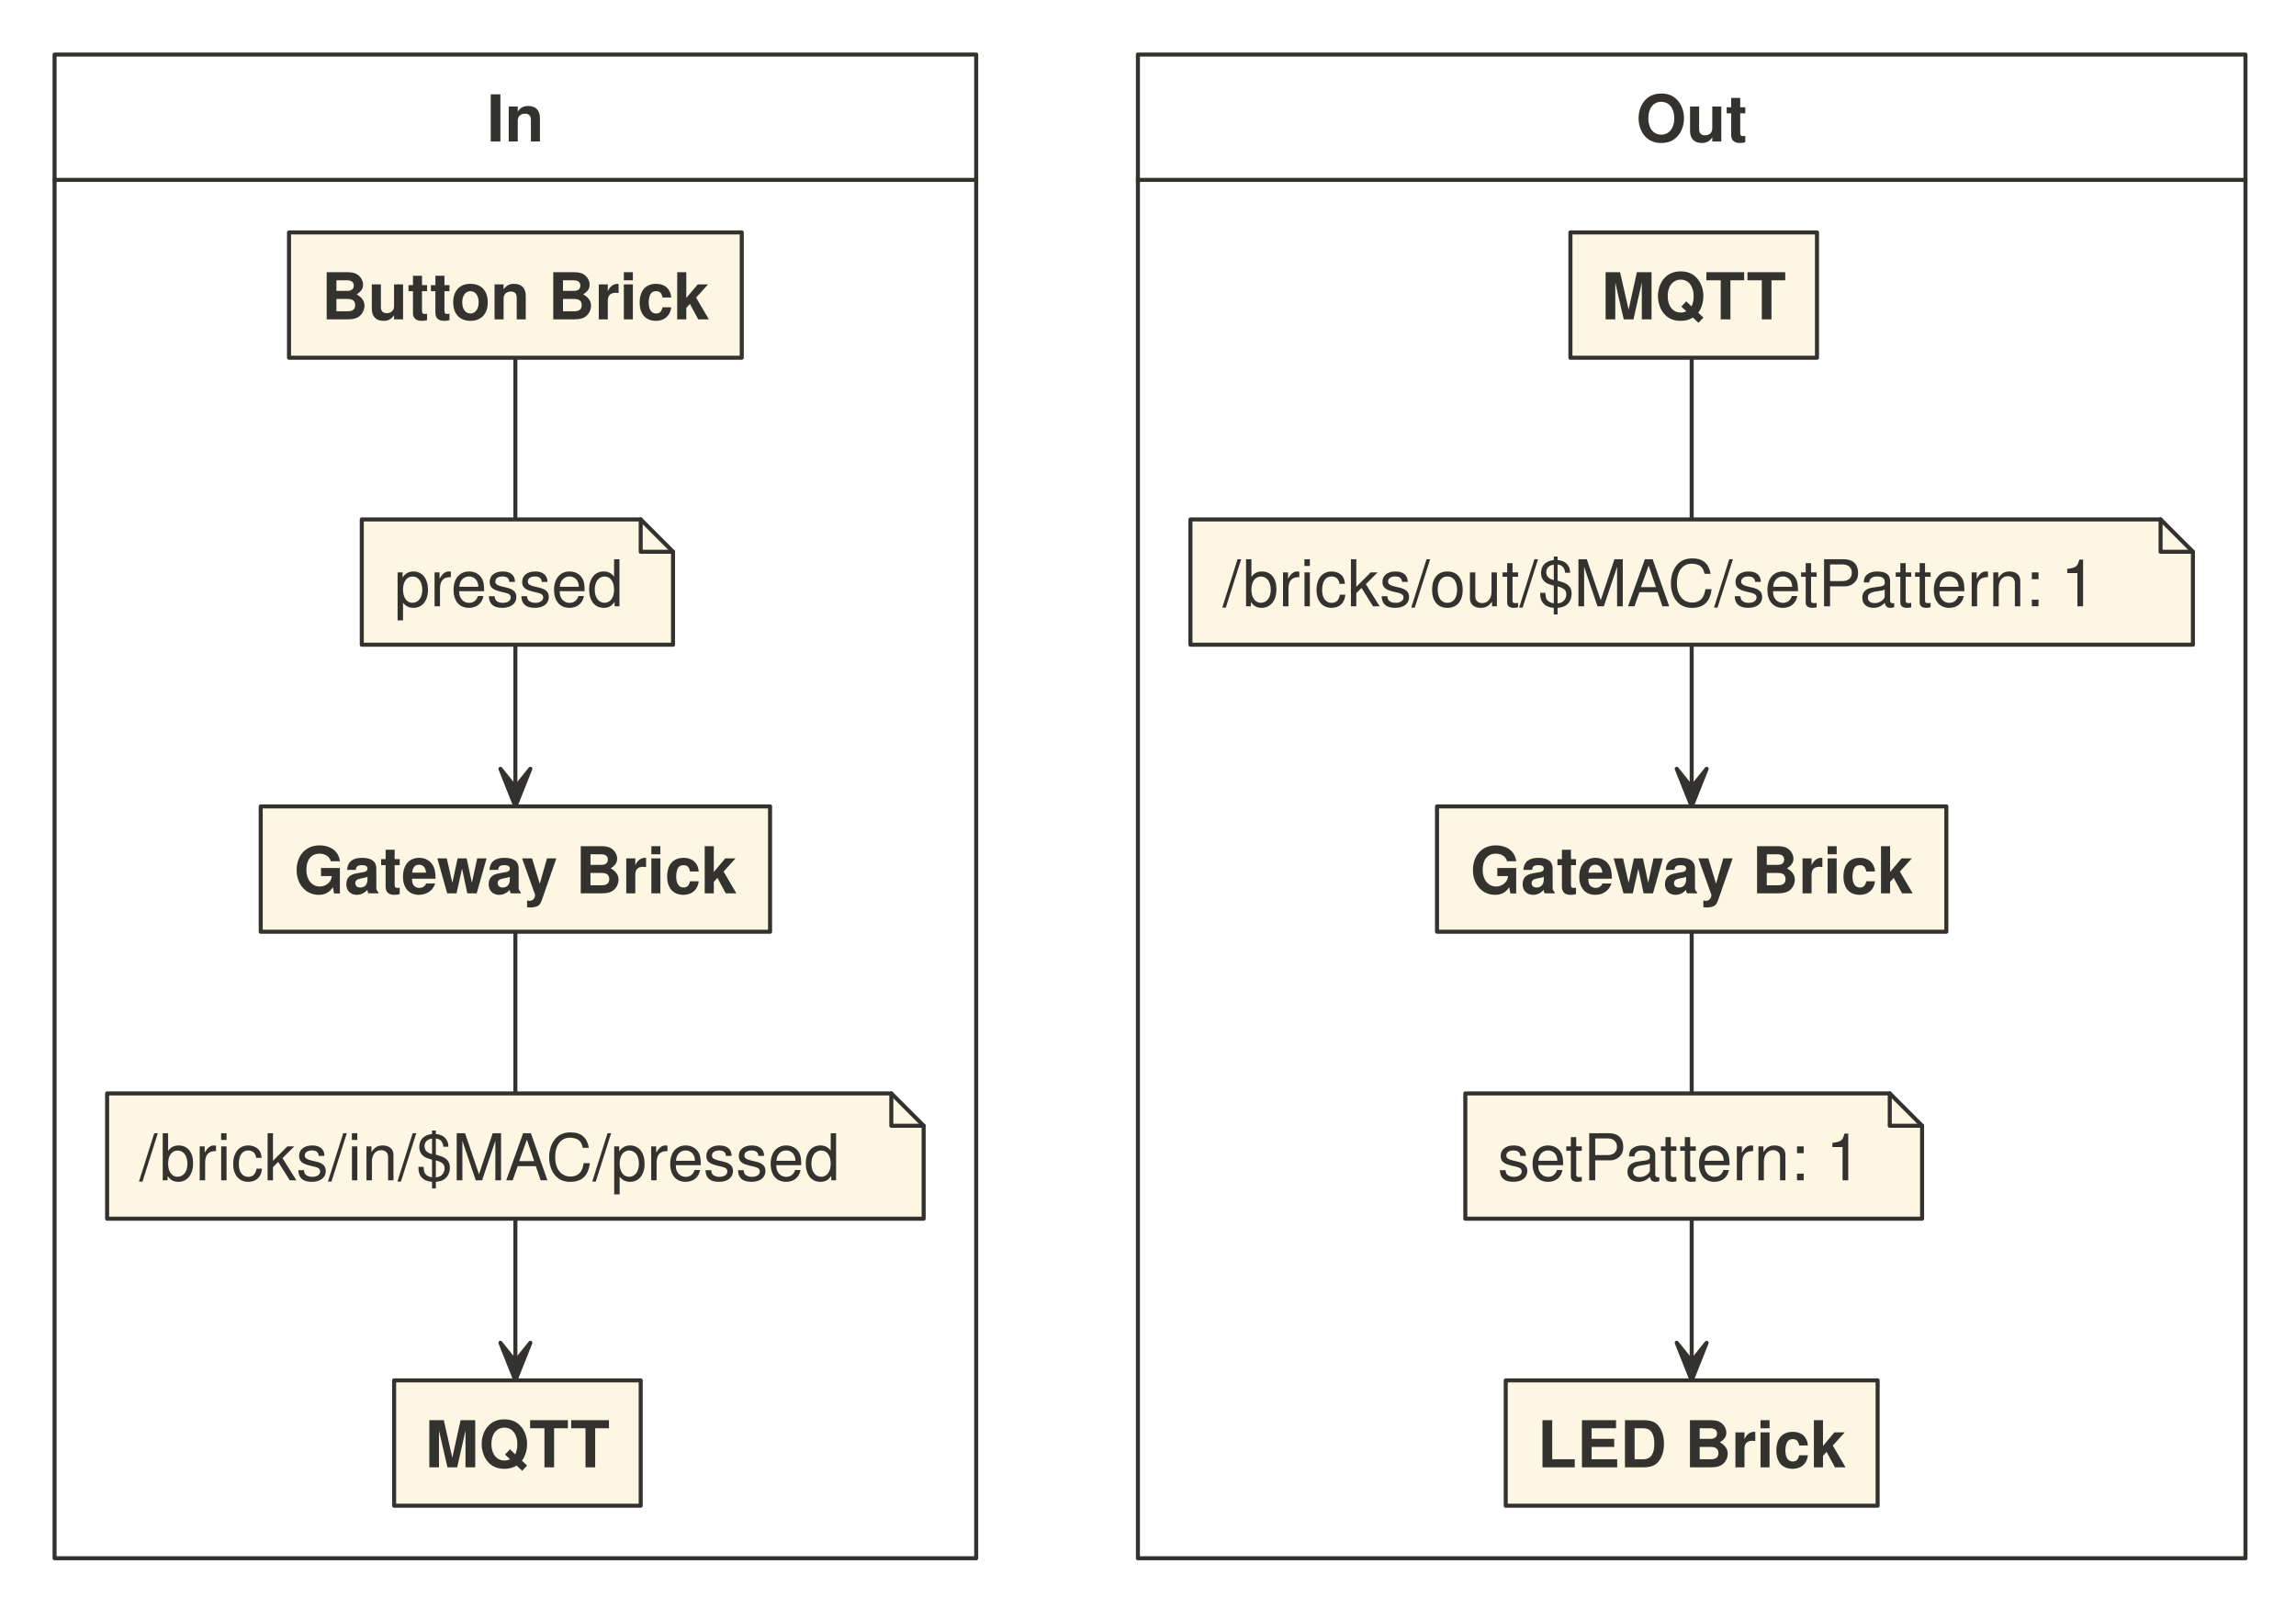
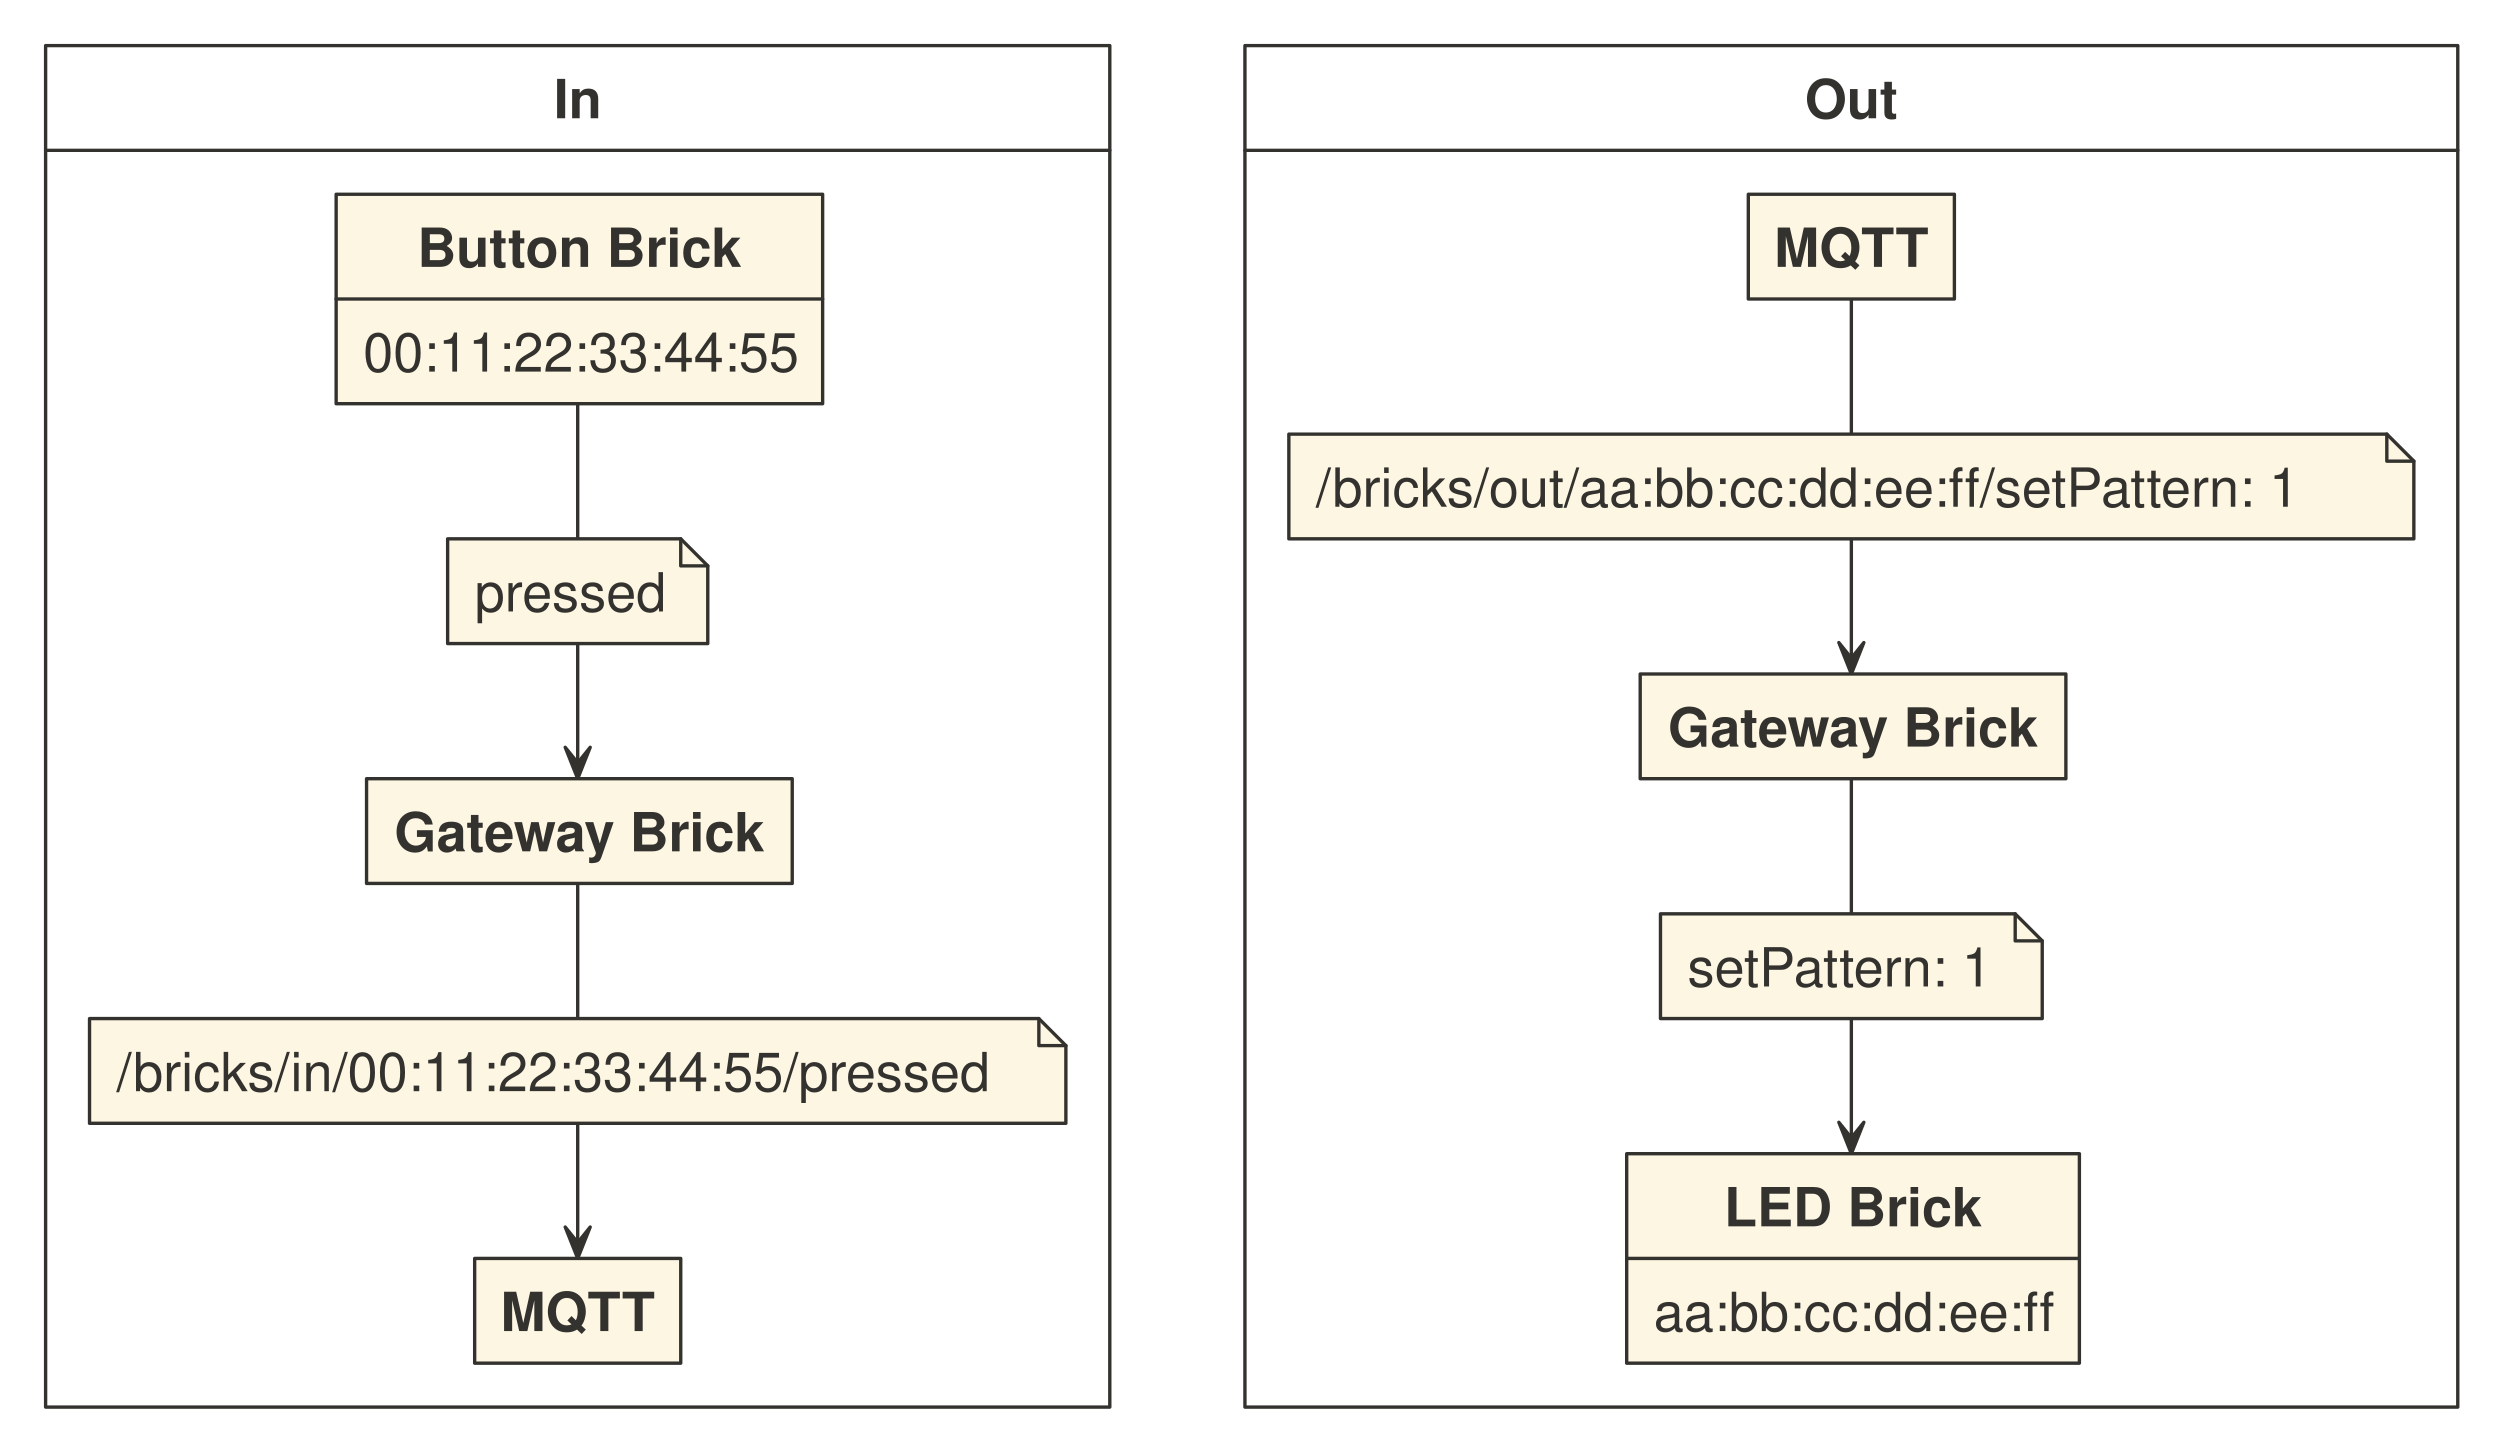
- <svg xmlns="http://www.w3.org/2000/svg" version="1.1" baseProfile="full" width="568" height="398" viewbox="0 0 568 398" style="font:bold normal 12pt Helvetica, Helvetica, sans-serif;;stroke-linejoin:round;stroke-linecap:round">
-   <rect x="0" y="0" height="398" width="568" style="stroke:none; fill:transparent;" />
-   <rect x="13.5" y="13.5" height="372" width="228" data-name="In" style="stroke:#33322E;fill:transparent;stroke-dasharray:none;stroke-width:1;" />
-   <text x="127.5" y="35" style="fill: #33322E;font:bold  12pt Helvetica, Helvetica, sans-serif;text-anchor: middle;" data-name="In">In</text>
-   <path d="M127.5 88.5 L127.5 108.5 L127.5 128.5 L127.5 128.5 " data-name="In" style="stroke:#33322E;fill:none;stroke-dasharray:none;stroke-width:1;" />
-   <path d="M127.5 159.5 L127.5 179.5 L127.5 199.5 L127.5 199.5 " data-name="In" style="stroke:#33322E;fill:none;stroke-dasharray:none;stroke-width:1;" />
-   <path d="M123.8 190.2 L127.5 194.8 L131.2 190.2 L127.5 199.5 Z" data-name="In" style="stroke:#33322E;fill:#33322E;stroke-dasharray:none;stroke-width:1;" />
-   <path d="M127.5 230.5 L127.5 250.5 L127.5 270.5 L127.5 270.5 " data-name="In" style="stroke:#33322E;fill:none;stroke-dasharray:none;stroke-width:1;" />
-   <path d="M127.5 301.5 L127.5 321.5 L127.5 341.5 L127.5 341.5 " data-name="In" style="stroke:#33322E;fill:none;stroke-dasharray:none;stroke-width:1;" />
-   <path d="M123.8 332.2 L127.5 336.8 L131.2 332.2 L127.5 341.5 Z" data-name="In" style="stroke:#33322E;fill:#33322E;stroke-dasharray:none;stroke-width:1;" />
-   <rect x="71.5" y="57.5" height="31" width="112" data-name="Button Brick" style="stroke:#33322E;fill: #fdf6e3;stroke-dasharray:none;stroke-width:1;" />
-   <text x="127.5" y="79" style="fill: #33322E;font:bold  12pt Helvetica, Helvetica, sans-serif;text-anchor: middle;" data-name="Button Brick">Button Brick</text>
-   <path d="M89.5 128.5 L158.5 128.5 L166.5 136.5 L166.5 159.5 L89.5 159.5 L89.5 128.5 Z" data-name="pressed" style="stroke:#33322E;fill: #fdf6e3;stroke-dasharray:none;stroke-width:1;" />
-   <path d="M158.5 128.5 L158.5 136.5 L166.5 136.5" data-name="pressed" style="stroke:#33322E;fill:none;stroke-dasharray:none;stroke-width:1;" />
-   <text x="97.5" y="150" style="fill: #33322E;font:normal  12pt Helvetica, Helvetica, sans-serif;" data-name="pressed">pressed</text>
-   <rect x="64.5" y="199.5" height="31" width="126" data-name="Gateway Brick" style="stroke:#33322E;fill: #fdf6e3;stroke-dasharray:none;stroke-width:1;" />
-   <text x="127.5" y="221" style="fill: #33322E;font:bold  12pt Helvetica, Helvetica, sans-serif;text-anchor: middle;" data-name="Gateway Brick">Gateway Brick</text>
-   <path d="M26.5 270.5 L220.5 270.5 L228.5 278.5 L228.5 301.5 L26.5 301.5 L26.5 270.5 Z" data-name="/bricks/in/$MAC/pressed" style="stroke:#33322E;fill: #fdf6e3;stroke-dasharray:none;stroke-width:1;" />
-   <path d="M220.5 270.5 L220.5 278.5 L228.5 278.5" data-name="/bricks/in/$MAC/pressed" style="stroke:#33322E;fill:none;stroke-dasharray:none;stroke-width:1;" />
-   <text x="34.5" y="292" style="fill: #33322E;font:normal  12pt Helvetica, Helvetica, sans-serif;" data-name="/bricks/in/$MAC/pressed">/bricks/in/$MAC/pressed</text>
-   <rect x="97.5" y="341.5" height="31" width="61" data-name="MQTT" style="stroke:#33322E;fill: #fdf6e3;stroke-dasharray:none;stroke-width:1;" />
-   <text x="128" y="363" style="fill: #33322E;font:bold  12pt Helvetica, Helvetica, sans-serif;text-anchor: middle;" data-name="MQTT">MQTT</text>
-   <path d="M13.5 44.5 L241.5 44.5" data-name="MQTT" style="stroke:#33322E;fill:none;stroke-dasharray:none;stroke-width:1;" />
-   <rect x="281.5" y="13.5" height="372" width="274" data-name="Out" style="stroke:#33322E;fill:transparent;stroke-dasharray:none;stroke-width:1;" />
-   <text x="418.5" y="35" style="fill: #33322E;font:bold  12pt Helvetica, Helvetica, sans-serif;text-anchor: middle;" data-name="Out">Out</text>
-   <path d="M418.5 88.5 L418.5 108.5 L418.5 128.5 L418.5 128.5 " data-name="Out" style="stroke:#33322E;fill:none;stroke-dasharray:none;stroke-width:1;" />
-   <path d="M418.5 159.5 L418.5 179.5 L418.5 199.5 L418.5 199.5 " data-name="Out" style="stroke:#33322E;fill:none;stroke-dasharray:none;stroke-width:1;" />
-   <path d="M414.8 190.2 L418.5 194.8 L422.2 190.2 L418.5 199.5 Z" data-name="Out" style="stroke:#33322E;fill:#33322E;stroke-dasharray:none;stroke-width:1;" />
-   <path d="M418.5 230.5 L418.5 250.5 L418.5 270.5 L418.5 270.5 " data-name="Out" style="stroke:#33322E;fill:none;stroke-dasharray:none;stroke-width:1;" />
-   <path d="M418.5 301.5 L418.5 321.5 L418.5 341.5 L418.5 341.5 " data-name="Out" style="stroke:#33322E;fill:none;stroke-dasharray:none;stroke-width:1;" />
-   <path d="M414.8 332.2 L418.5 336.8 L422.2 332.2 L418.5 341.5 Z" data-name="Out" style="stroke:#33322E;fill:#33322E;stroke-dasharray:none;stroke-width:1;" />
-   <rect x="388.5" y="57.5" height="31" width="61" data-name="MQTT" style="stroke:#33322E;fill: #fdf6e3;stroke-dasharray:none;stroke-width:1;" />
-   <text x="419" y="79" style="fill: #33322E;font:bold  12pt Helvetica, Helvetica, sans-serif;text-anchor: middle;" data-name="MQTT">MQTT</text>
-   <path d="M294.5 128.5 L534.5 128.5 L542.5 136.5 L542.5 159.5 L294.5 159.5 L294.5 128.5 Z" data-name="/bricks/out/$MAC/setPattern: 1" style="stroke:#33322E;fill: #fdf6e3;stroke-dasharray:none;stroke-width:1;" />
-   <path d="M534.5 128.5 L534.5 136.5 L542.5 136.5" data-name="/bricks/out/$MAC/setPattern: 1" style="stroke:#33322E;fill:none;stroke-dasharray:none;stroke-width:1;" />
-   <text x="302.5" y="150" style="fill: #33322E;font:normal  12pt Helvetica, Helvetica, sans-serif;" data-name="/bricks/out/$MAC/setPattern: 1">/bricks/out/$MAC/setPattern: 1</text>
-   <rect x="355.5" y="199.5" height="31" width="126" data-name="Gateway Brick" style="stroke:#33322E;fill: #fdf6e3;stroke-dasharray:none;stroke-width:1;" />
-   <text x="418.5" y="221" style="fill: #33322E;font:bold  12pt Helvetica, Helvetica, sans-serif;text-anchor: middle;" data-name="Gateway Brick">Gateway Brick</text>
-   <path d="M362.5 270.5 L467.5 270.5 L475.5 278.5 L475.5 301.5 L362.5 301.5 L362.5 270.5 Z" data-name="setPattern: 1" style="stroke:#33322E;fill: #fdf6e3;stroke-dasharray:none;stroke-width:1;" />
-   <path d="M467.5 270.5 L467.5 278.5 L475.5 278.5" data-name="setPattern: 1" style="stroke:#33322E;fill:none;stroke-dasharray:none;stroke-width:1;" />
-   <text x="370.5" y="292" style="fill: #33322E;font:normal  12pt Helvetica, Helvetica, sans-serif;" data-name="setPattern: 1">setPattern: 1</text>
-   <rect x="372.5" y="341.5" height="31" width="92" data-name="LED Brick" style="stroke:#33322E;fill: #fdf6e3;stroke-dasharray:none;stroke-width:1;" />
-   <text x="418.5" y="363" style="fill: #33322E;font:bold  12pt Helvetica, Helvetica, sans-serif;text-anchor: middle;" data-name="LED Brick">LED Brick</text>
-   <path d="M281.5 44.5 L555.5 44.5" data-name="LED Brick" style="stroke:#33322E;fill:none;stroke-dasharray:none;stroke-width:1;" />
+ <svg xmlns="http://www.w3.org/2000/svg" version="1.1" baseProfile="full" width="740" height="429" viewbox="0 0 740 429" style="font:bold normal 12pt Helvetica, Helvetica, sans-serif;;stroke-linejoin:round;stroke-linecap:round">
+   <rect x="0" y="0" height="429" width="740" style="stroke:none; fill:transparent;" />
+   <rect x="13.5" y="13.5" height="403" width="315" data-name="In" style="stroke:#33322E;fill:transparent;stroke-dasharray:none;stroke-width:1;" />
+   <text x="171" y="35" style="fill: #33322E;font:bold  12pt Helvetica, Helvetica, sans-serif;text-anchor: middle;" data-name="In">In</text>
+   <path d="M171 119.5 L171 139.5 L171 159.5 L171 159.5 " data-name="In" style="stroke:#33322E;fill:none;stroke-dasharray:none;stroke-width:1;" />
+   <path d="M171 190.5 L171 210.5 L171 230.5 L171 230.5 " data-name="In" style="stroke:#33322E;fill:none;stroke-dasharray:none;stroke-width:1;" />
+   <path d="M167.3 221.2 L171 225.8 L174.7 221.2 L171 230.5 Z" data-name="In" style="stroke:#33322E;fill:#33322E;stroke-dasharray:none;stroke-width:1;" />
+   <path d="M171 261.5 L171 281.5 L171 301.5 L171 301.5 " data-name="In" style="stroke:#33322E;fill:none;stroke-dasharray:none;stroke-width:1;" />
+   <path d="M171 332.5 L171 352.5 L171 372.5 L171 372.5 " data-name="In" style="stroke:#33322E;fill:none;stroke-dasharray:none;stroke-width:1;" />
+   <path d="M167.3 363.2 L171 367.8 L174.7 363.2 L171 372.5 Z" data-name="In" style="stroke:#33322E;fill:#33322E;stroke-dasharray:none;stroke-width:1;" />
+   <rect x="99.5" y="57.5" height="62" width="144" data-name="Button Brick" style="stroke:#33322E;fill: #fdf6e3;stroke-dasharray:none;stroke-width:1;" />
+   <text x="171.5" y="79" style="fill: #33322E;font:bold  12pt Helvetica, Helvetica, sans-serif;text-anchor: middle;" data-name="Button Brick">Button Brick</text>
+   <text x="107.5" y="110" style="fill: #33322E;font:normal  12pt Helvetica, Helvetica, sans-serif;" data-name="Button Brick">00:11:22:33:44:55</text>
+   <path d="M99.5 88.5 L243.5 88.5" data-name="Button Brick" style="stroke:#33322E;fill:none;stroke-dasharray:none;stroke-width:1;" />
+   <path d="M132.5 159.5 L201.5 159.5 L209.5 167.5 L209.5 190.5 L132.5 190.5 L132.5 159.5 Z" data-name="pressed" style="stroke:#33322E;fill: #fdf6e3;stroke-dasharray:none;stroke-width:1;" />
+   <path d="M201.5 159.5 L201.5 167.5 L209.5 167.5" data-name="pressed" style="stroke:#33322E;fill:none;stroke-dasharray:none;stroke-width:1;" />
+   <text x="140.5" y="181" style="fill: #33322E;font:normal  12pt Helvetica, Helvetica, sans-serif;" data-name="pressed">pressed</text>
+   <rect x="108.5" y="230.5" height="31" width="126" data-name="Gateway Brick" style="stroke:#33322E;fill: #fdf6e3;stroke-dasharray:none;stroke-width:1;" />
+   <text x="171.5" y="252" style="fill: #33322E;font:bold  12pt Helvetica, Helvetica, sans-serif;text-anchor: middle;" data-name="Gateway Brick">Gateway Brick</text>
+   <path d="M26.5 301.5 L307.5 301.5 L315.5 309.5 L315.5 332.5 L26.5 332.5 L26.5 301.5 Z" data-name="/bricks/in/00:11:22:33:44:55/pressed" style="stroke:#33322E;fill: #fdf6e3;stroke-dasharray:none;stroke-width:1;" />
+   <path d="M307.5 301.5 L307.5 309.5 L315.5 309.5" data-name="/bricks/in/00:11:22:33:44:55/pressed" style="stroke:#33322E;fill:none;stroke-dasharray:none;stroke-width:1;" />
+   <text x="34.5" y="323" style="fill: #33322E;font:normal  12pt Helvetica, Helvetica, sans-serif;" data-name="/bricks/in/00:11:22:33:44:55/pressed">/bricks/in/00:11:22:33:44:55/pressed</text>
+   <rect x="140.5" y="372.5" height="31" width="61" data-name="MQTT" style="stroke:#33322E;fill: #fdf6e3;stroke-dasharray:none;stroke-width:1;" />
+   <text x="171" y="394" style="fill: #33322E;font:bold  12pt Helvetica, Helvetica, sans-serif;text-anchor: middle;" data-name="MQTT">MQTT</text>
+   <path d="M13.5 44.5 L328.5 44.5" data-name="MQTT" style="stroke:#33322E;fill:none;stroke-dasharray:none;stroke-width:1;" />
+   <rect x="368.5" y="13.5" height="403" width="359" data-name="Out" style="stroke:#33322E;fill:transparent;stroke-dasharray:none;stroke-width:1;" />
+   <text x="548" y="35" style="fill: #33322E;font:bold  12pt Helvetica, Helvetica, sans-serif;text-anchor: middle;" data-name="Out">Out</text>
+   <path d="M548 88.5 L548 108.5 L548 128.5 L548 128.5 " data-name="Out" style="stroke:#33322E;fill:none;stroke-dasharray:none;stroke-width:1;" />
+   <path d="M548 159.5 L548 179.5 L548 199.5 L548 199.5 " data-name="Out" style="stroke:#33322E;fill:none;stroke-dasharray:none;stroke-width:1;" />
+   <path d="M544.3 190.2 L548 194.8 L551.7 190.2 L548 199.5 Z" data-name="Out" style="stroke:#33322E;fill:#33322E;stroke-dasharray:none;stroke-width:1;" />
+   <path d="M548 230.5 L548 250.5 L548 270.5 L548 270.5 " data-name="Out" style="stroke:#33322E;fill:none;stroke-dasharray:none;stroke-width:1;" />
+   <path d="M548 301.5 L548 321.5 L548 341.5 L548 341.5 " data-name="Out" style="stroke:#33322E;fill:none;stroke-dasharray:none;stroke-width:1;" />
+   <path d="M544.3 332.2 L548 336.8 L551.7 332.2 L548 341.5 Z" data-name="Out" style="stroke:#33322E;fill:#33322E;stroke-dasharray:none;stroke-width:1;" />
+   <rect x="481.5" y="341.5" height="62" width="134" data-name="LED Brick" style="stroke:#33322E;fill: #fdf6e3;stroke-dasharray:none;stroke-width:1;" />
+   <text x="548.5" y="363" style="fill: #33322E;font:bold  12pt Helvetica, Helvetica, sans-serif;text-anchor: middle;" data-name="LED Brick">LED Brick</text>
+   <text x="489.5" y="394" style="fill: #33322E;font:normal  12pt Helvetica, Helvetica, sans-serif;" data-name="LED Brick">aa:bb:cc:dd:ee:ff</text>
+   <path d="M481.5 372.5 L615.5 372.5" data-name="LED Brick" style="stroke:#33322E;fill:none;stroke-dasharray:none;stroke-width:1;" />
+   <rect x="517.5" y="57.5" height="31" width="61" data-name="MQTT" style="stroke:#33322E;fill: #fdf6e3;stroke-dasharray:none;stroke-width:1;" />
+   <text x="548" y="79" style="fill: #33322E;font:bold  12pt Helvetica, Helvetica, sans-serif;text-anchor: middle;" data-name="MQTT">MQTT</text>
+   <path d="M381.5 128.5 L706.5 128.5 L714.5 136.5 L714.5 159.5 L381.5 159.5 L381.5 128.5 Z" data-name="/bricks/out/aa:bb:cc:dd:ee:ff/setPattern: 1" style="stroke:#33322E;fill: #fdf6e3;stroke-dasharray:none;stroke-width:1;" />
+   <path d="M706.5 128.5 L706.5 136.5 L714.5 136.5" data-name="/bricks/out/aa:bb:cc:dd:ee:ff/setPattern: 1" style="stroke:#33322E;fill:none;stroke-dasharray:none;stroke-width:1;" />
+   <text x="389.5" y="150" style="fill: #33322E;font:normal  12pt Helvetica, Helvetica, sans-serif;" data-name="/bricks/out/aa:bb:cc:dd:ee:ff/setPattern: 1">/bricks/out/aa:bb:cc:dd:ee:ff/setPattern: 1</text>
+   <rect x="485.5" y="199.5" height="31" width="126" data-name="Gateway Brick" style="stroke:#33322E;fill: #fdf6e3;stroke-dasharray:none;stroke-width:1;" />
+   <text x="548.5" y="221" style="fill: #33322E;font:bold  12pt Helvetica, Helvetica, sans-serif;text-anchor: middle;" data-name="Gateway Brick">Gateway Brick</text>
+   <path d="M491.5 270.5 L596.5 270.5 L604.5 278.5 L604.5 301.5 L491.5 301.5 L491.5 270.5 Z" data-name="setPattern: 1" style="stroke:#33322E;fill: #fdf6e3;stroke-dasharray:none;stroke-width:1;" />
+   <path d="M596.5 270.5 L596.5 278.5 L604.5 278.5" data-name="setPattern: 1" style="stroke:#33322E;fill:none;stroke-dasharray:none;stroke-width:1;" />
+   <text x="499.5" y="292" style="fill: #33322E;font:normal  12pt Helvetica, Helvetica, sans-serif;" data-name="setPattern: 1">setPattern: 1</text>
+   <path d="M368.5 44.5 L727.5 44.5" data-name="setPattern: 1" style="stroke:#33322E;fill:none;stroke-dasharray:none;stroke-width:1;" />
</svg>
